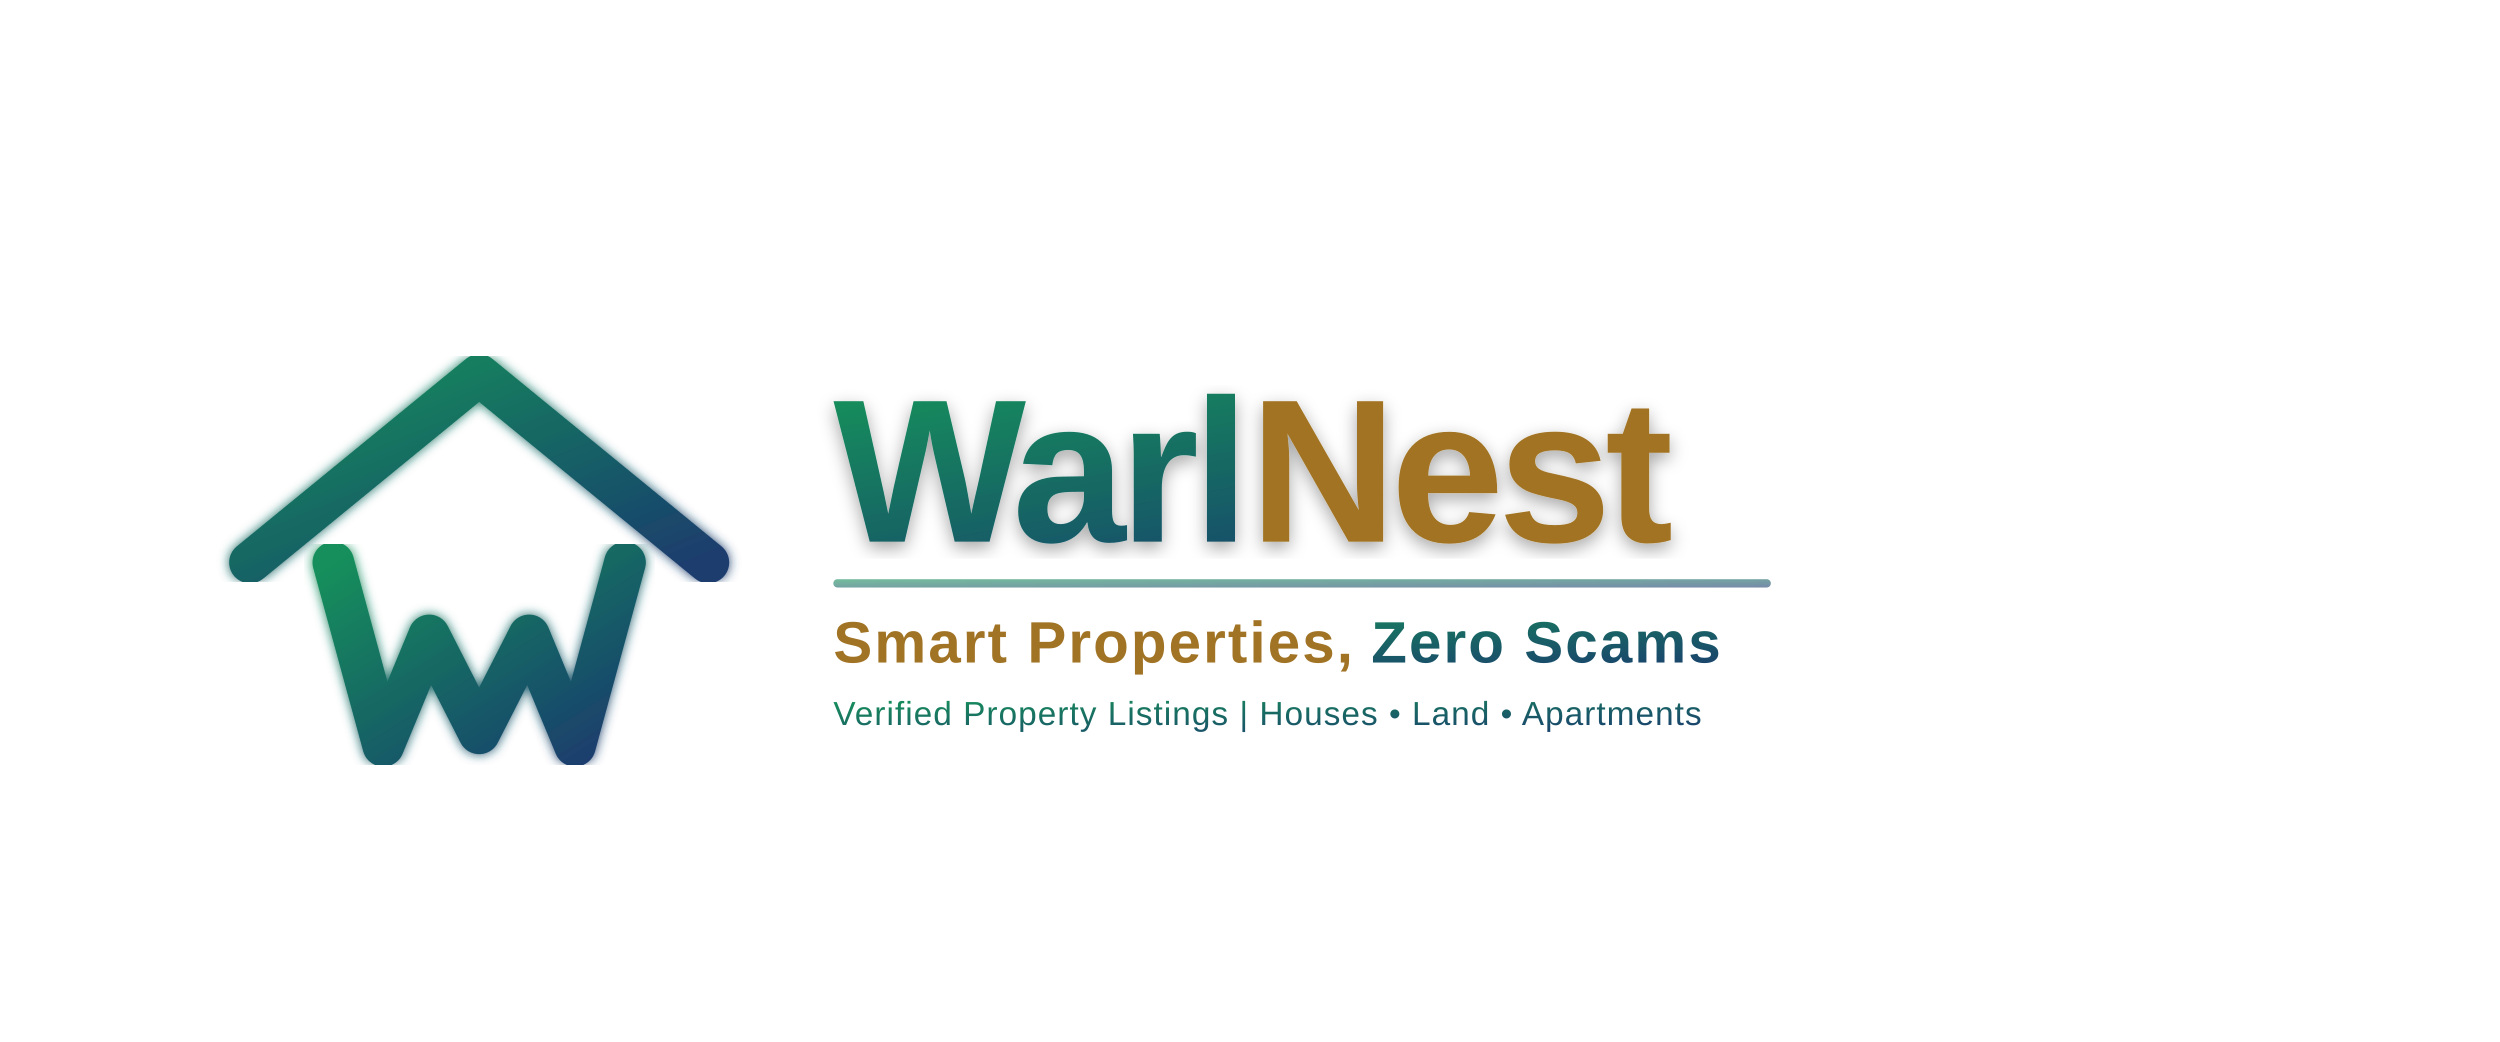
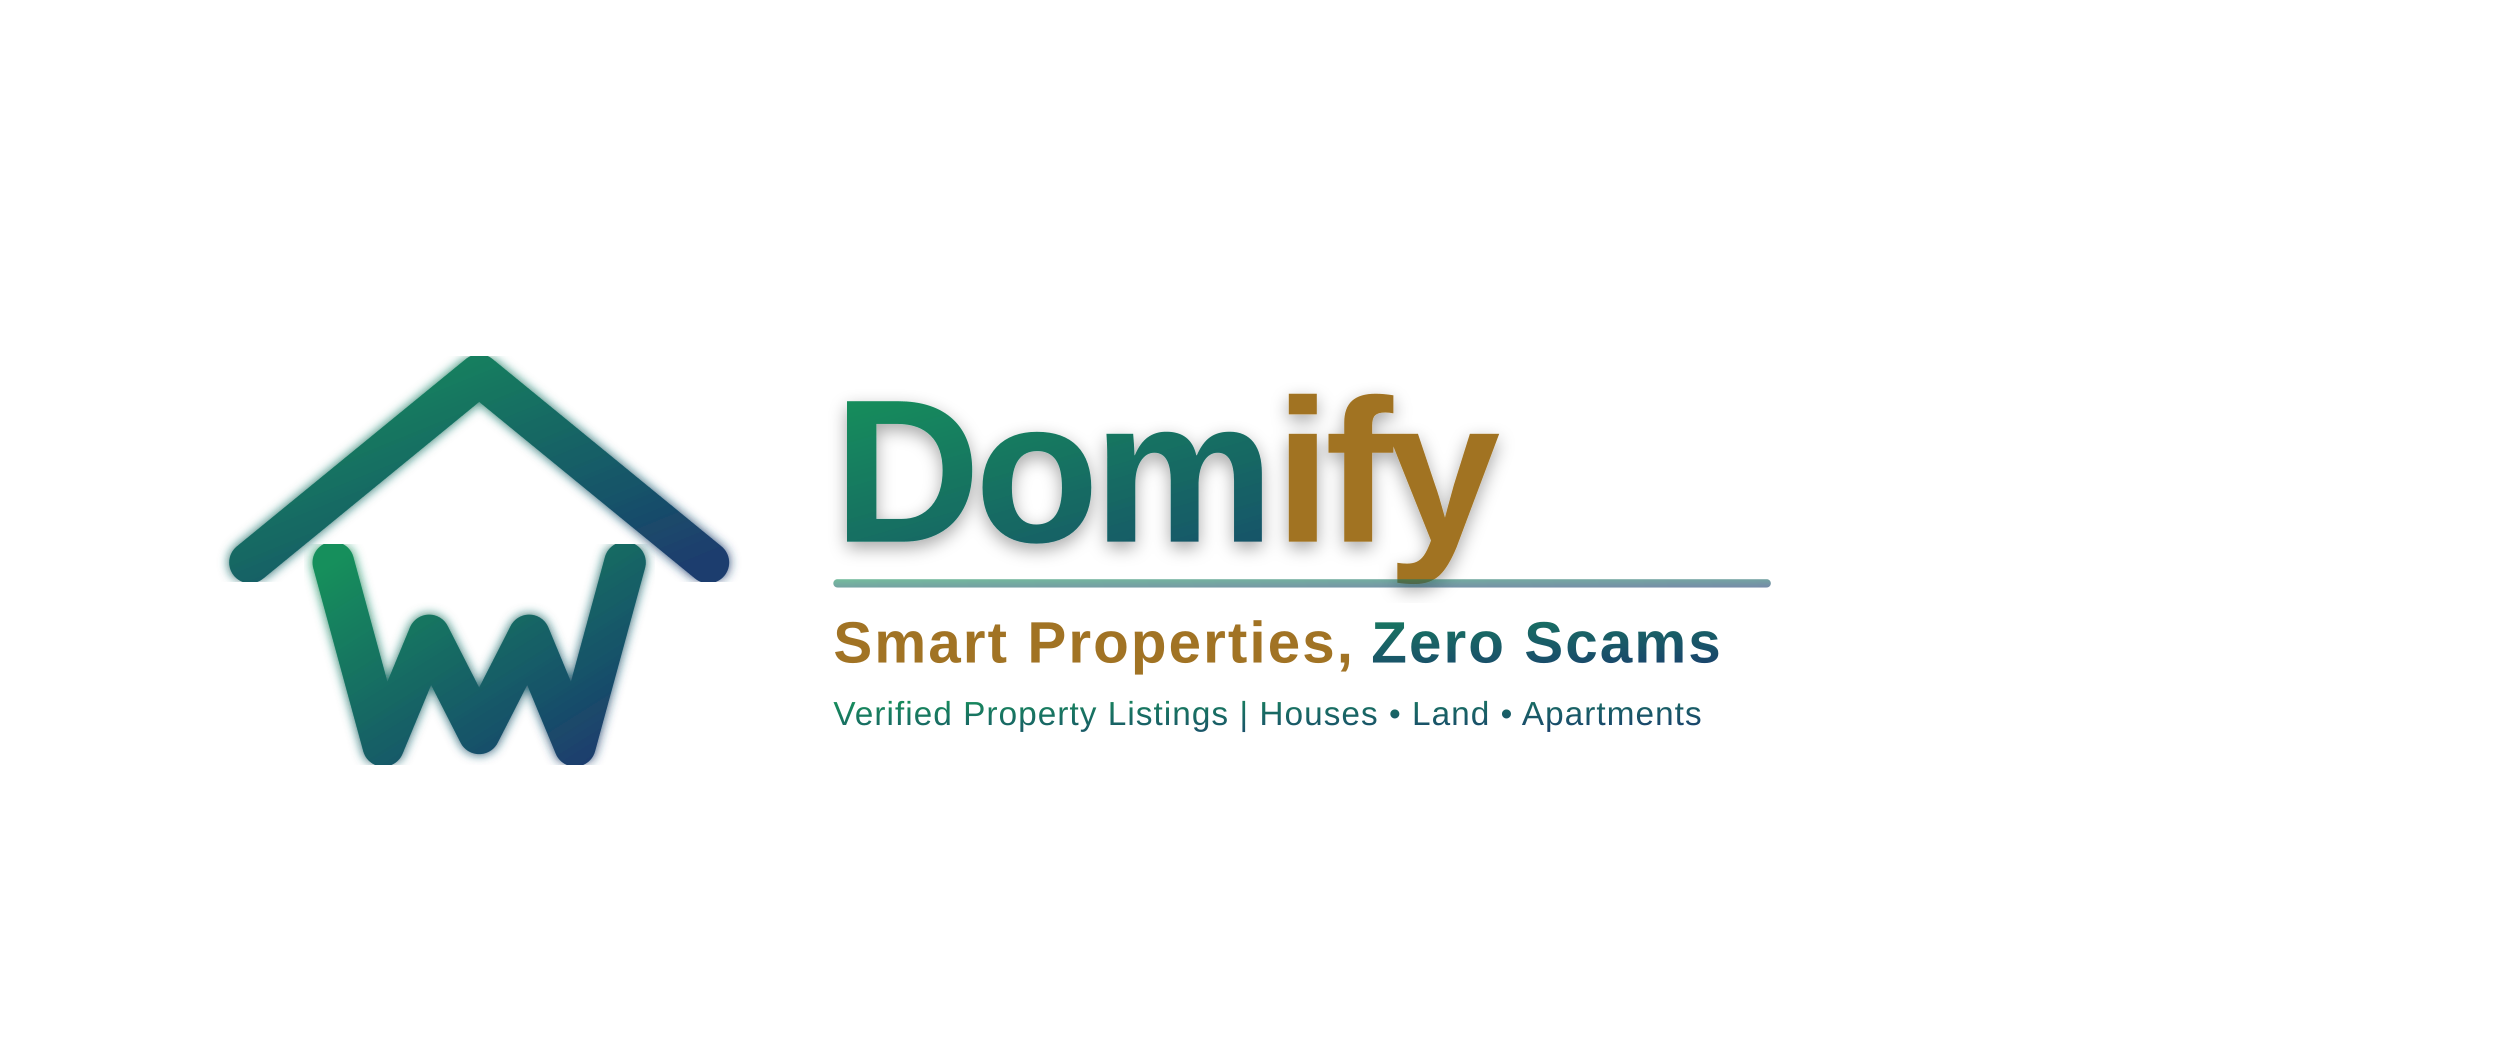
<svg xmlns="http://www.w3.org/2000/svg" viewBox="0 0 1200 500">
  <defs>
    <linearGradient id="wGradient" x1="0%" y1="0%" x2="100%" y2="100%">
      <stop offset="0%" style="stop-color:#178F5B;stop-opacity:1" />
      <stop offset="100%" style="stop-color:#1A3C6E;stop-opacity:1" />
    </linearGradient>
    <filter id="glow">
      <feGaussianBlur stdDeviation="2.5" result="coloredBlur" />
      <feMerge>
        <feMergeNode in="coloredBlur" />
        <feMergeNode in="SourceGraphic" />
      </feMerge>
    </filter>
    <filter id="strongShadow">
      <feDropShadow dx="0" dy="3" stdDeviation="4" flood-opacity="0.35" />
    </filter>
  </defs>
  <g id="epicIcon" transform="translate(80, 220)">
    <g transform="translate(150, 0)">
      <path d="M -110 50 L 0 -40 L 110 50" stroke="url(#wGradient)" stroke-width="20" fill="none" stroke-linecap="round" stroke-linejoin="round" filter="url(#glow)" />
    </g>
    <g transform="translate(150, 100)">
      <path d="M -70 -50 L -46 38 L -24 -15 L 0 32 L 24 -15 L 46 38 L 70 -50" stroke="url(#wGradient)" stroke-width="20" fill="none" stroke-linecap="round" stroke-linejoin="round" filter="url(#glow)" />
    </g>
  </g>
  <g id="wordmark">
    <text x="400" y="260" font-family="'Segoe UI', 'Helvetica Neue', Arial, sans-serif" font-size="98" font-weight="800" fill="url(#wGradient)" letter-spacing="-3" filter="url(#strongShadow)">
-       Warl<tspan fill="#a17324ff" font-weight="900">Nest</tspan>
+       Dom<tspan fill="#a17324ff" font-weight="900">ify</tspan>
    </text>
    <rect x="400" y="278" width="450" height="4" fill="url(#wGradient)" opacity="0.6" rx="2" />
    <text x="400" y="318" font-family="'Segoe UI', Arial, sans-serif" font-size="28" font-weight="600" fill="#a17324ff" letter-spacing="1">
      Smart Properties, <tspan fill="url(#wGradient)" font-weight="700">Zero Scams</tspan>
    </text>
    <text x="400" y="348" font-family="'Segoe UI', Arial, sans-serif" font-size="16" font-weight="400" fill="url(#wGradient)" letter-spacing="0.5">
      Verified Property Listings | Houses • Land • Apartments
    </text>
  </g>
</svg>
